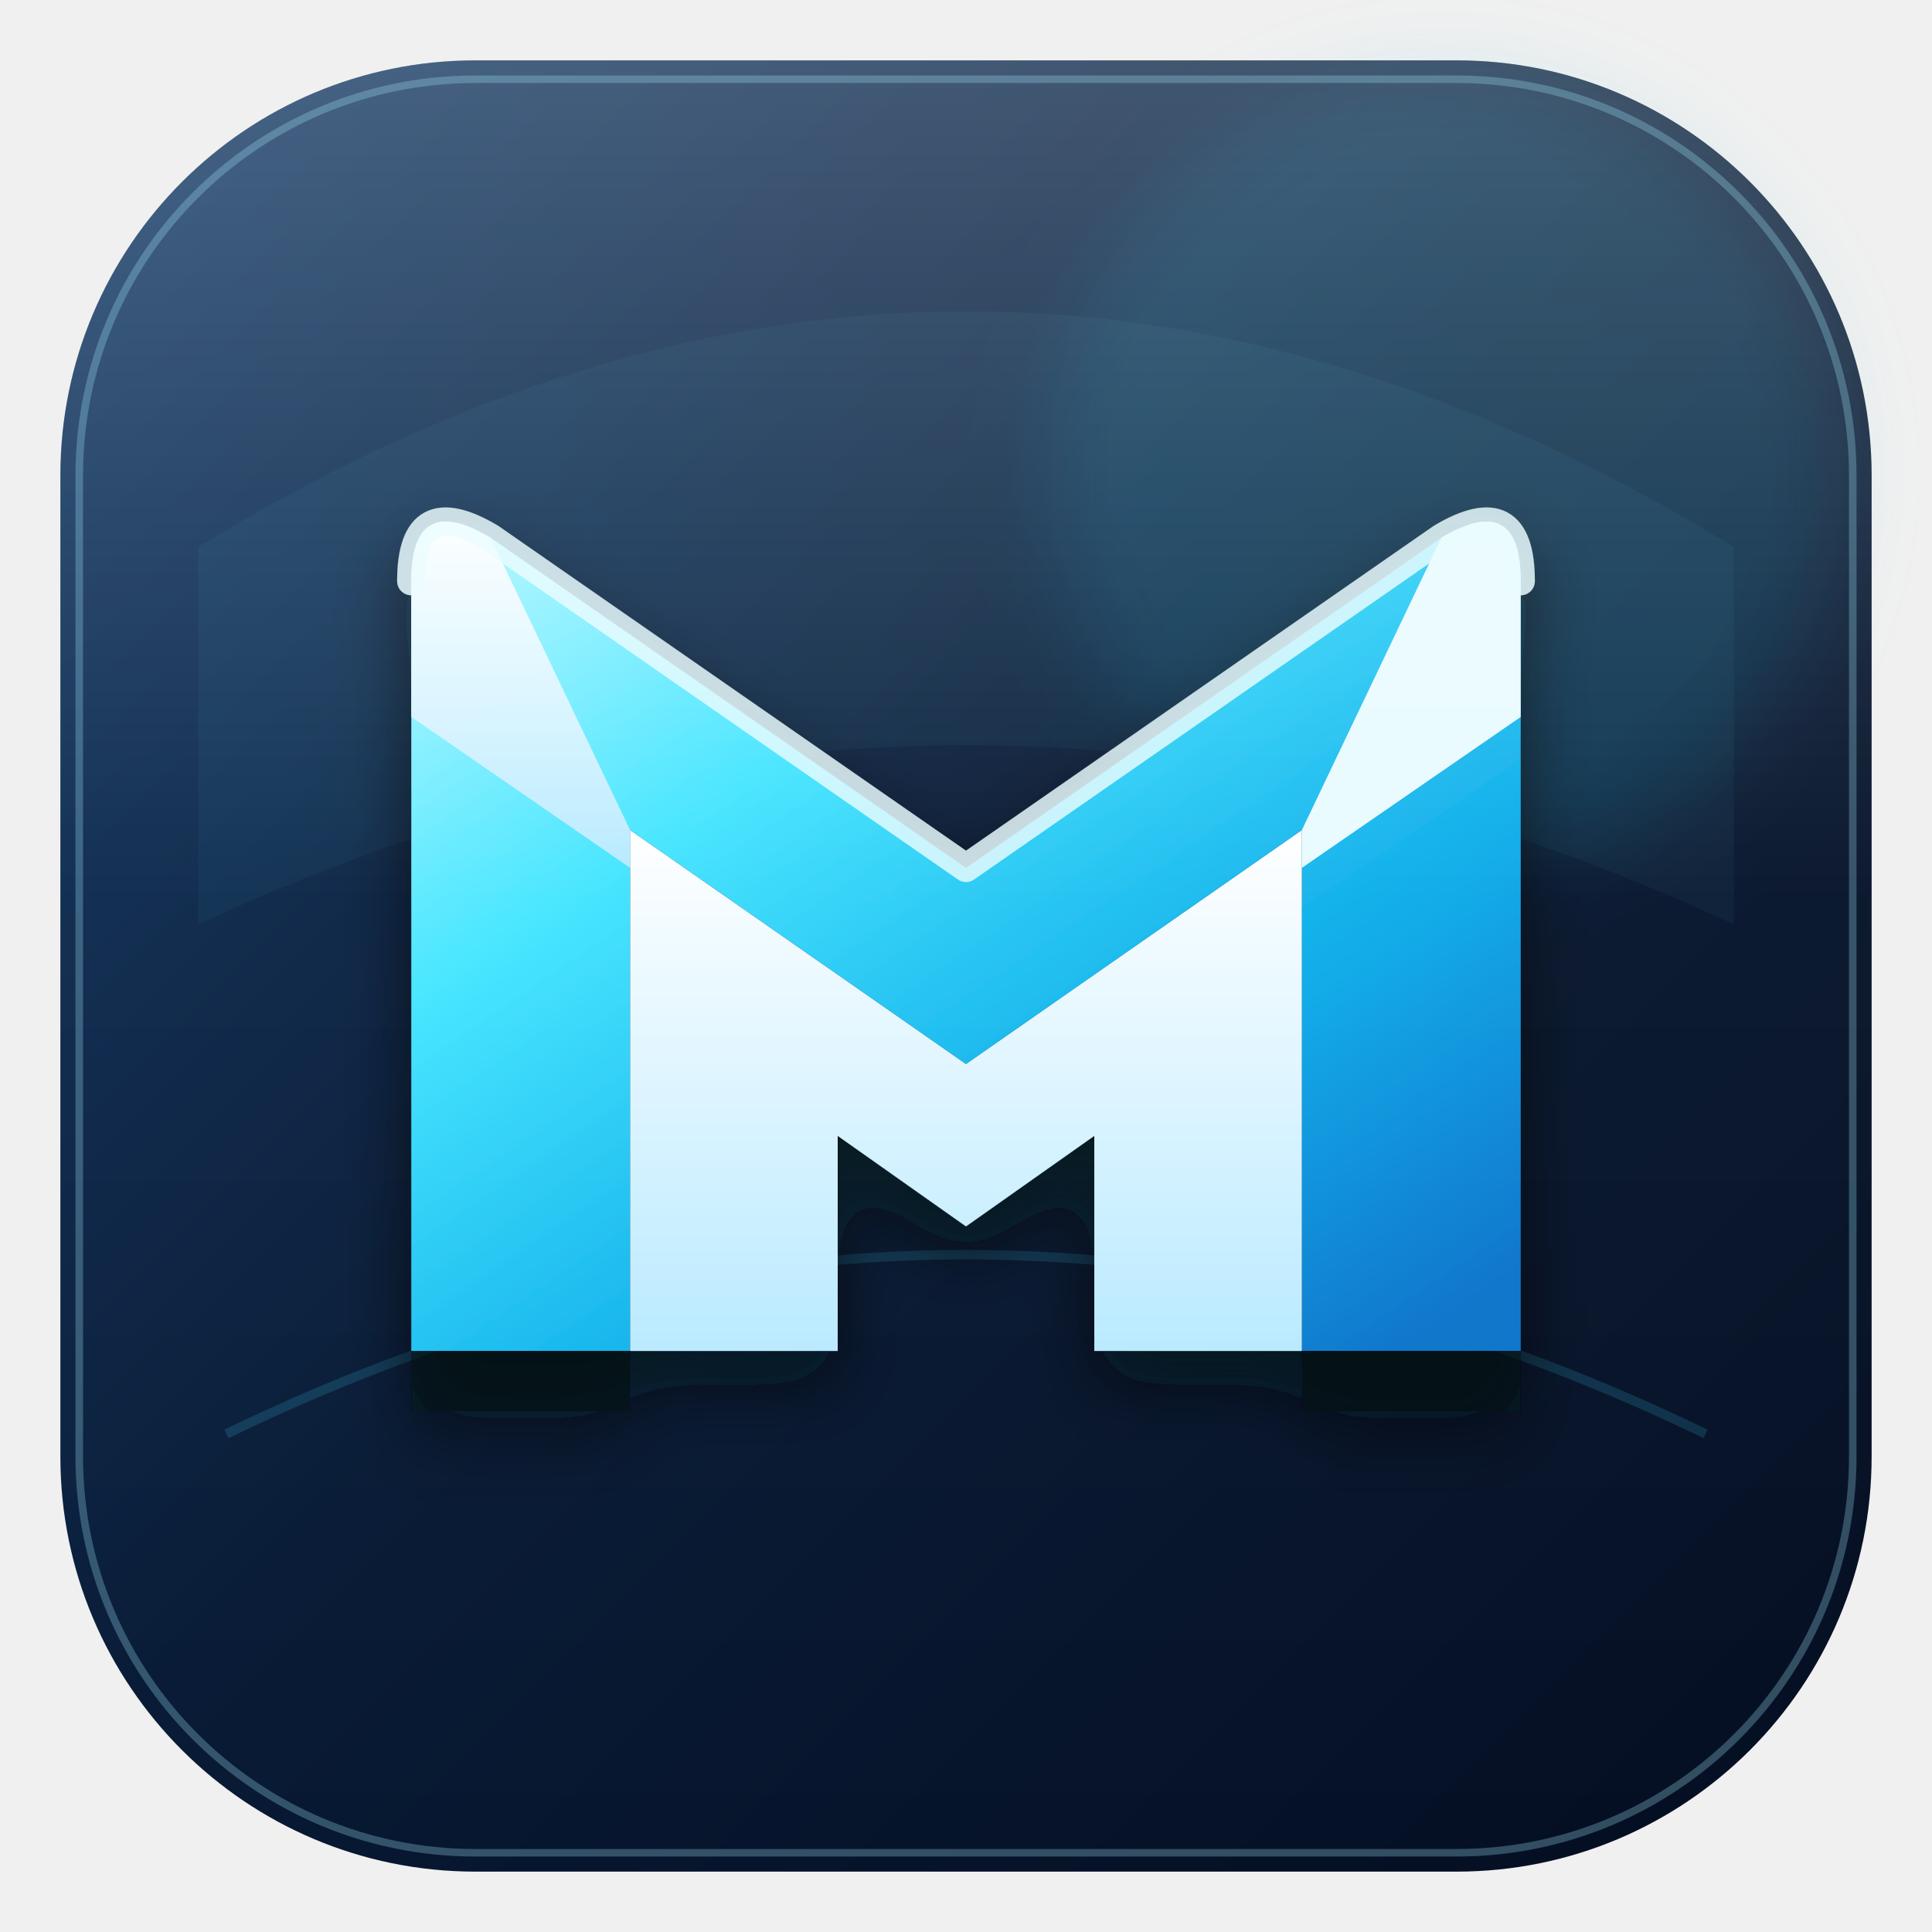
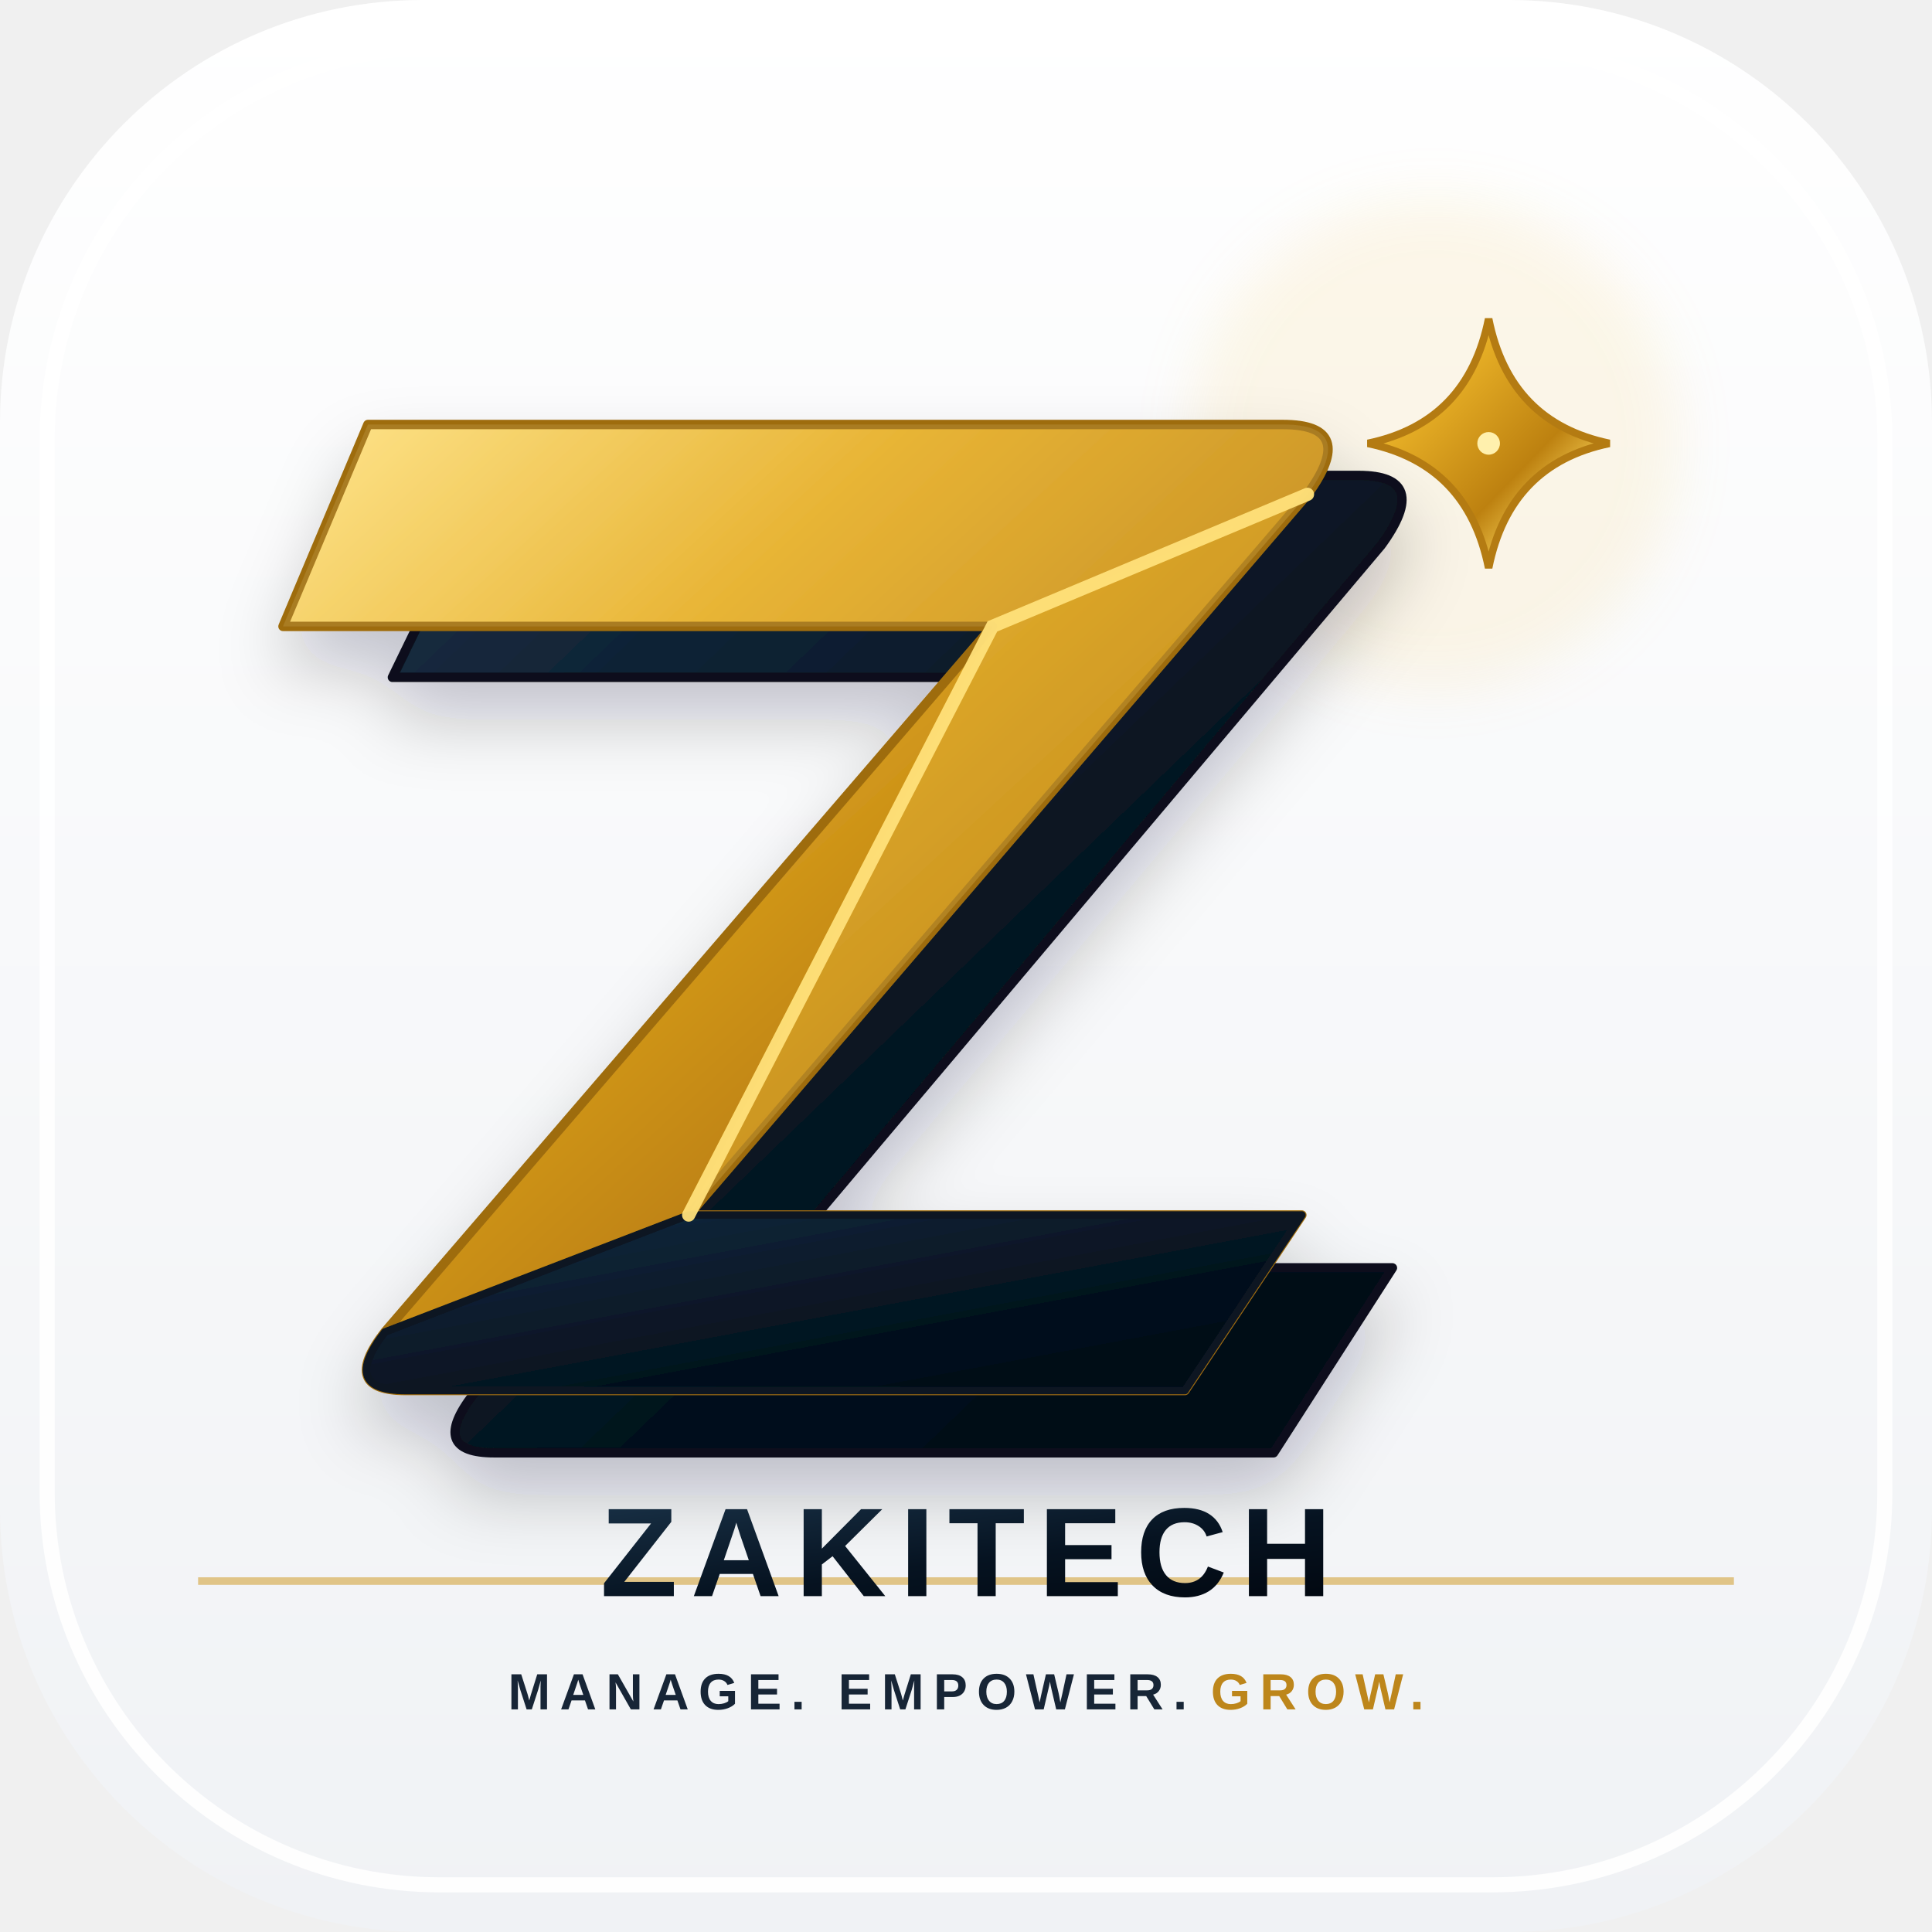
<svg xmlns="http://www.w3.org/2000/svg" width="1024" height="1024" viewBox="0 0 1024 1024">
  <defs>
-     <linearGradient id="bg" x1="0" y1="0" x2="1" y2="1">
-       <stop offset="0" stop-color="#123b68" />
-       <stop offset=".48" stop-color="#081a35" />
-       <stop offset="1" stop-color="#040d20" />
+     <linearGradient id="gold" x1="0" y1="0" x2="1" y2="1">
+       <stop offset="0" stop-color="#ffe58a" />
+       <stop offset=".3" stop-color="#e5ad25" />
+       <stop offset=".62" stop-color="#bd8110" />
+       <stop offset=".83" stop-color="#ffdc62" />
+       <stop offset="1" stop-color="#a86b08" />
    </linearGradient>
-     <linearGradient id="cyan" x1="0" y1="0" x2=".9" y2="1">
-       <stop offset="0" stop-color="#b8f8ff" />
-       <stop offset=".32" stop-color="#45e5ff" />
-       <stop offset=".72" stop-color="#08a9e8" />
-       <stop offset="1" stop-color="#0874ca" />
+     <linearGradient id="navy" x1="0" y1="0" x2="1" y2="1">
+       <stop offset="0" stop-color="#172e43" />
+       <stop offset=".55" stop-color="#061321" />
+       <stop offset="1" stop-color="#020811" />
    </linearGradient>
    <linearGradient id="white" x1="0" y1="0" x2="0" y2="1">
-       <stop offset="0" stop-color="#ffffff" />
-       <stop offset="1" stop-color="#b9eaff" />
+       <stop offset="0" stop-color="#fff" />
+       <stop offset="1" stop-color="#f0f2f5" />
    </linearGradient>
-     <linearGradient id="sheen" x1="0" y1="0" x2="0" y2="1">
-       <stop offset="0" stop-color="#ffffff" stop-opacity=".22" />
-       <stop offset=".46" stop-color="#ffffff" stop-opacity=".025" />
-       <stop offset="1" stop-color="#ffffff" stop-opacity="0" />
-     </linearGradient>
-     <filter id="glow" x="-40%" y="-40%" width="180%" height="180%">
-       <feGaussianBlur stdDeviation="22" />
+     <filter id="shadow" x="-30%" y="-30%" width="160%" height="170%">
+       <feDropShadow dx="0" dy="20" stdDeviation="18" flood-color="#091421" flood-opacity=".22" />
    </filter>
-     <filter id="shadow" x="-30%" y="-30%" width="160%" height="160%">
-       <feDropShadow dx="0" dy="18" stdDeviation="18" flood-color="#020817" flood-opacity=".7" />
+     <filter id="shine" x="-20%" y="-20%" width="140%" height="140%">
+       <feGaussianBlur stdDeviation="14" />
    </filter>
  </defs>
-   <rect x="32" y="32" width="960" height="960" rx="220" fill="url(#bg)" />
-   <circle cx="765" cy="250" r="210" fill="#0dbbe9" opacity=".13" filter="url(#glow)" />
-   <path d="M105 290 Q512 40 919 290 L919 490 Q512 300 105 490Z" fill="#54dfff" opacity=".045" />
-   <path d="M120 760 Q512 570 904 760" fill="none" stroke="#3ddcff" stroke-opacity=".16" stroke-width="5" />
+   <rect width="1024" height="1024" rx="224" fill="url(#white)" />
+   <rect x="25" y="25" width="974" height="974" rx="208" fill="none" stroke="#ffffff" stroke-width="8" opacity=".9" />
+   <circle cx="760" cy="235" r="130" fill="#f5c44a" opacity=".12" filter="url(#shine)" />
  <g filter="url(#shadow)">
-     <path d="M218 730V322Q218 274 260 299L512 474L764 299Q806 274 806 322V730H690V454L512 578L334 454V730Z" fill="#020a19" opacity=".55" transform="translate(0 18)" />
-     <path d="M218 716V308Q218 260 260 285L512 460L764 285Q806 260 806 308V716H690V440L512 564L334 440V716Z" fill="url(#cyan)" />
-     <path d="M334 440L512 564L690 440V510L512 634L334 510Z" fill="#047ab9" opacity=".65" />
-     <path d="M260 285Q218 260 218 308V380L334 460V440Z" fill="url(#white)" opacity=".98" />
-     <path d="M764 285Q806 260 806 308V380L690 460V440Z" fill="#e9fbff" />
-     <path d="M334 716V440L512 564L690 440V716H580V602L512 650L444 602V716Z" fill="url(#white)" />
-     <path d="M218 308Q218 260 260 285L512 460L764 285Q806 260 806 308" fill="none" stroke="#e9fdff" stroke-width="15" stroke-linecap="round" stroke-linejoin="round" opacity=".82" />
+     <path d="M244 230 H704 Q743 230 716 267 L393 650 L722 650 L659 748 H246 Q211 748 235 717 L557 337 H192 Z" fill="url(#navy)" stroke="#07111b" stroke-width="5" stroke-linejoin="round" transform="translate(16 22)" />
+     <path d="M195 225 H680 Q720 225 693 262 L365 644 L690 644 L628 737 H215 Q180 737 204 706 L526 332 H150 Z" fill="url(#gold)" stroke="#9e6c10" stroke-width="5" stroke-linejoin="round" />
+     <path d="M195 225 H680 Q720 225 693 262 L526 332 H150 Z" fill="#fff1b0" opacity=".12" />
+     <path d="M365 644 L526 332 L693 262 L365 644Z" fill="#f9d55d" opacity=".22" />
+     <path d="M365 644 L690 644 L628 737 H215 Q180 737 204 706Z" fill="url(#navy)" stroke="#081421" stroke-width="4" stroke-linejoin="round" />
+     <path d="M365 644 L526 332 L693 262" fill="none" stroke="#ffe17a" stroke-width="7" stroke-linecap="round" opacity=".95" />
  </g>
-   <rect x="32" y="32" width="960" height="960" rx="220" fill="url(#sheen)" />
-   <rect x="42" y="42" width="940" height="940" rx="210" fill="none" stroke="#a7edff" stroke-opacity=".28" stroke-width="4" />
+   <path d="M789 169 Q800 224 853 235 Q800 246 789 301 Q778 246 725 235 Q778 224 789 169Z" fill="url(#gold)" stroke="#b47b12" stroke-width="4" />
+   <circle cx="789" cy="235" r="6" fill="#fff0ad" />
+   <path d="M105 838 H919" stroke="#d3a43c" stroke-width="4" opacity=".6" />
+   <text x="512" y="846" text-anchor="middle" font-family="Arial, Helvetica, sans-serif" font-size="67" font-weight="700" letter-spacing="7" fill="url(#navy)">ZAKITECH</text>
+   <text x="512" y="906" text-anchor="middle" font-family="Arial, Helvetica, sans-serif" font-size="27" font-weight="600" letter-spacing="5" fill="#172536">MANAGE. EMPOWER. <tspan fill="#bd861b">GROW.</tspan>
+   </text>
</svg>
